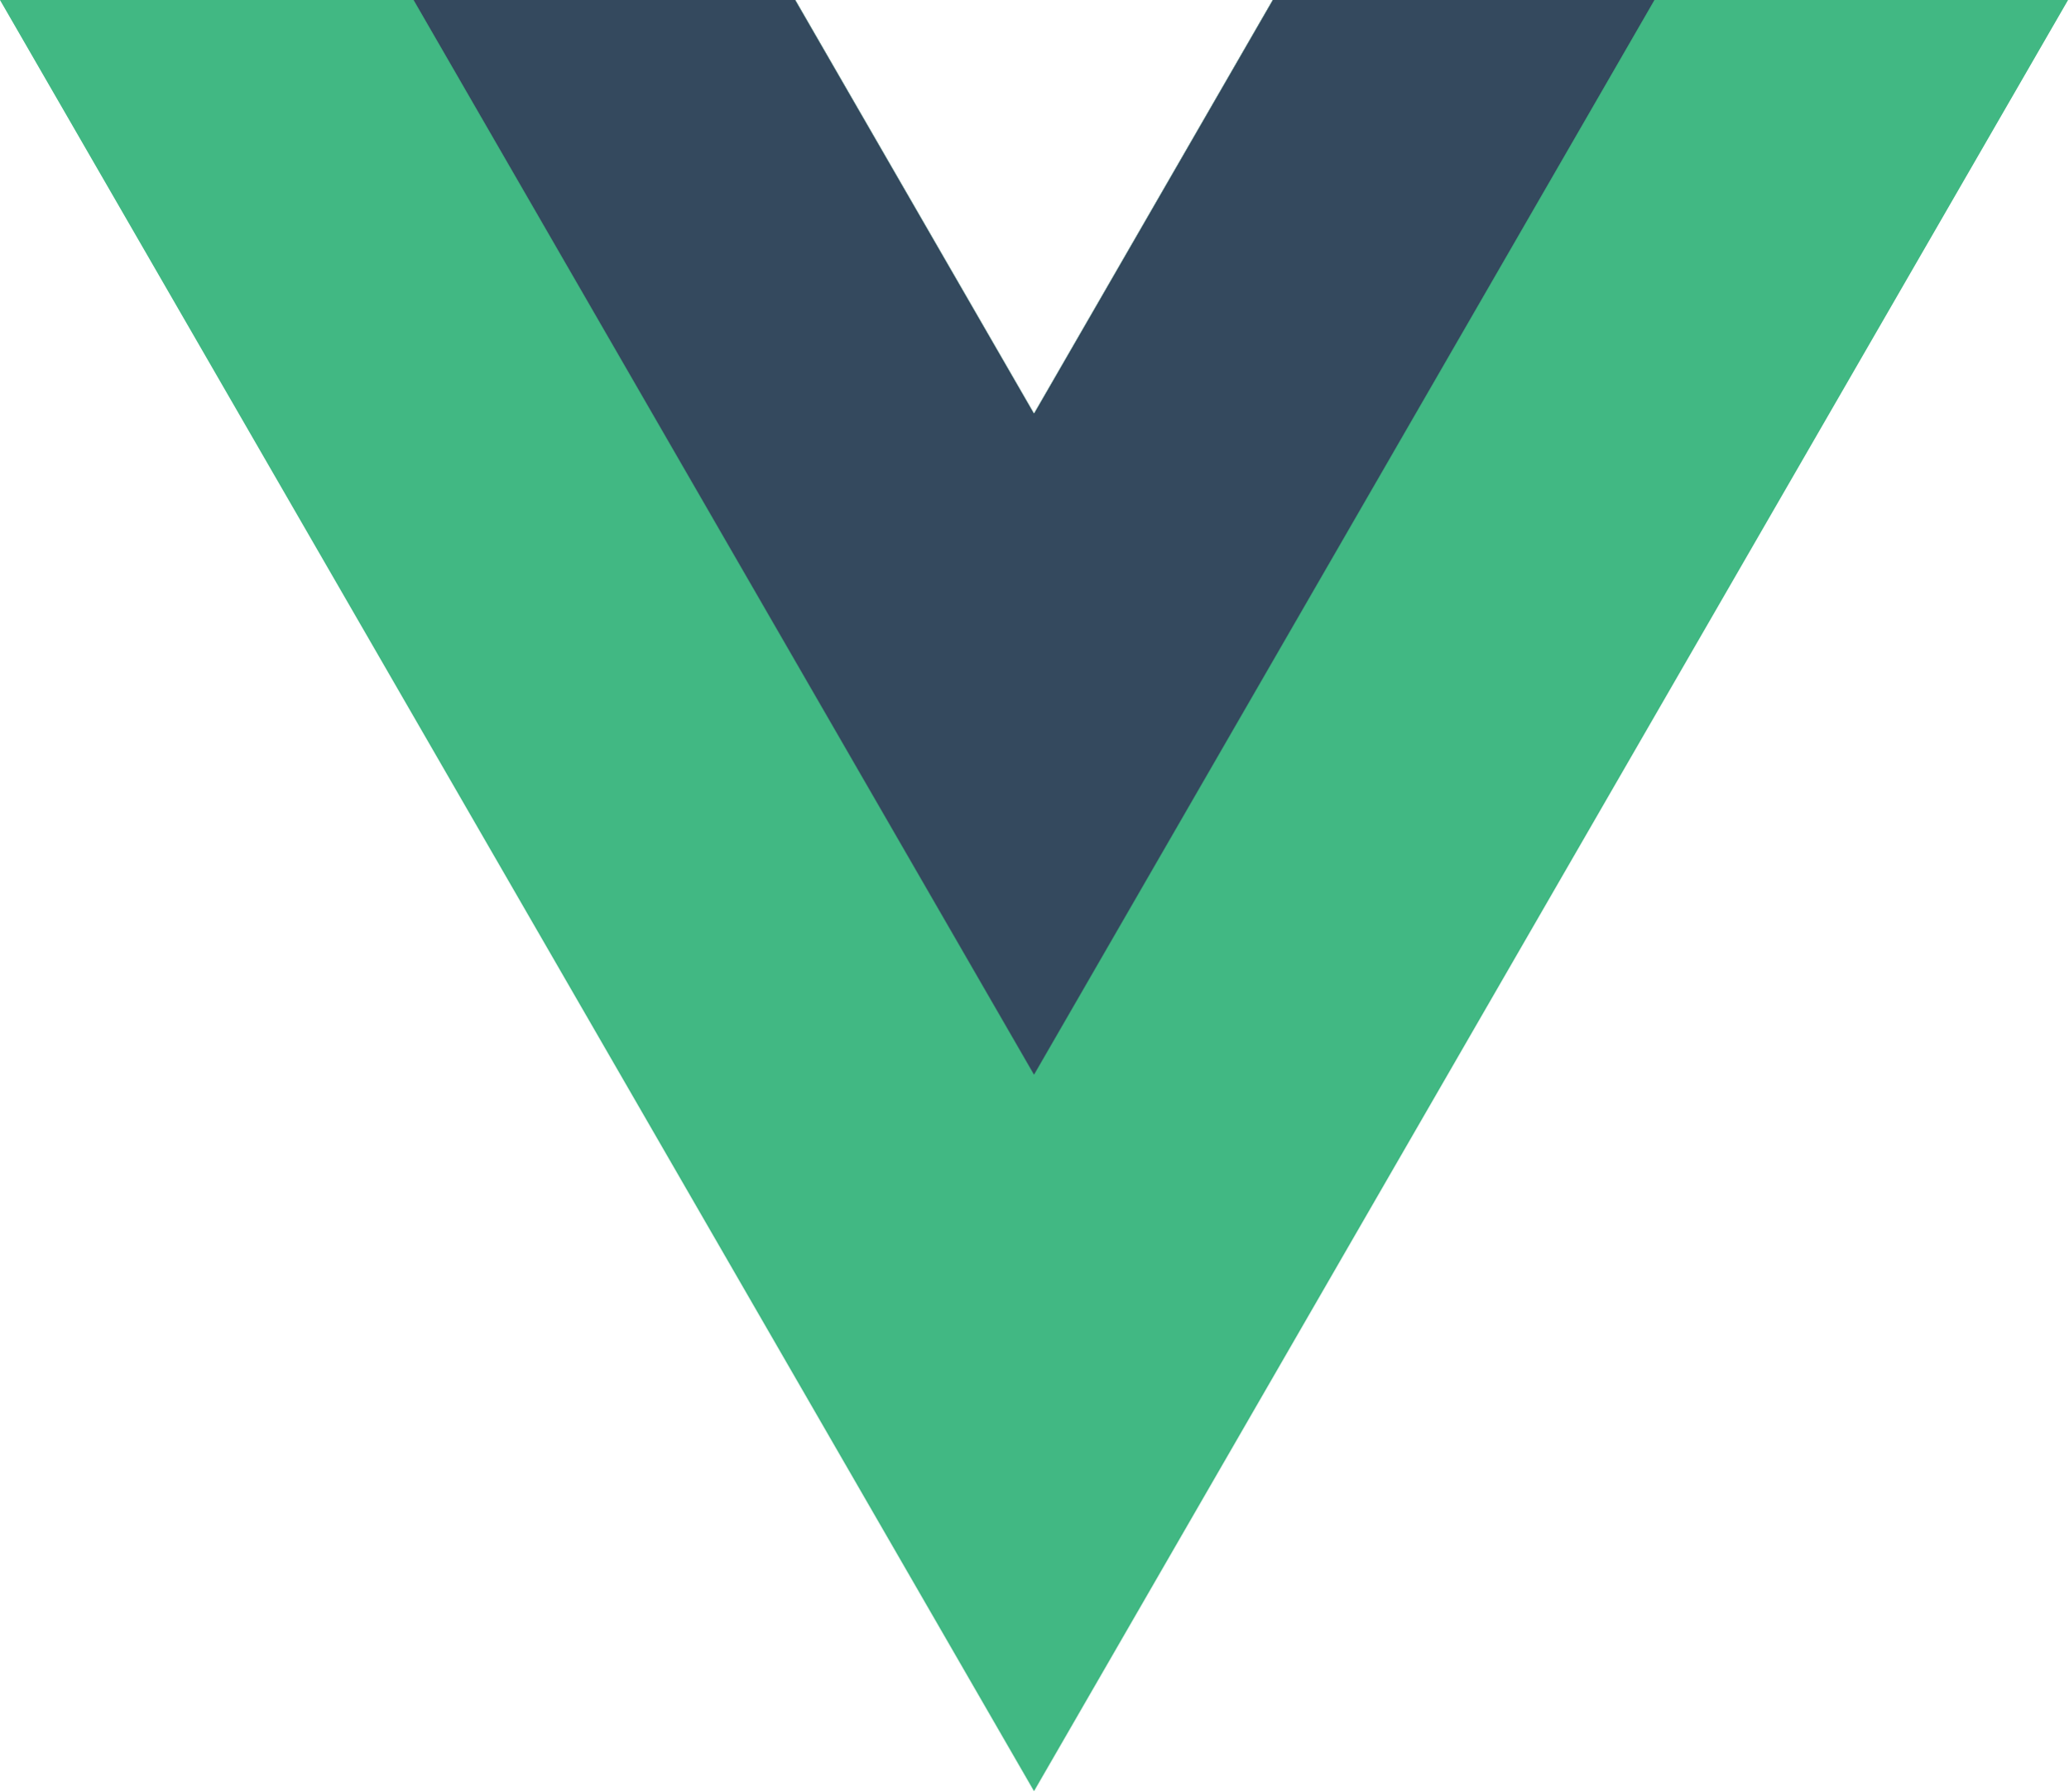
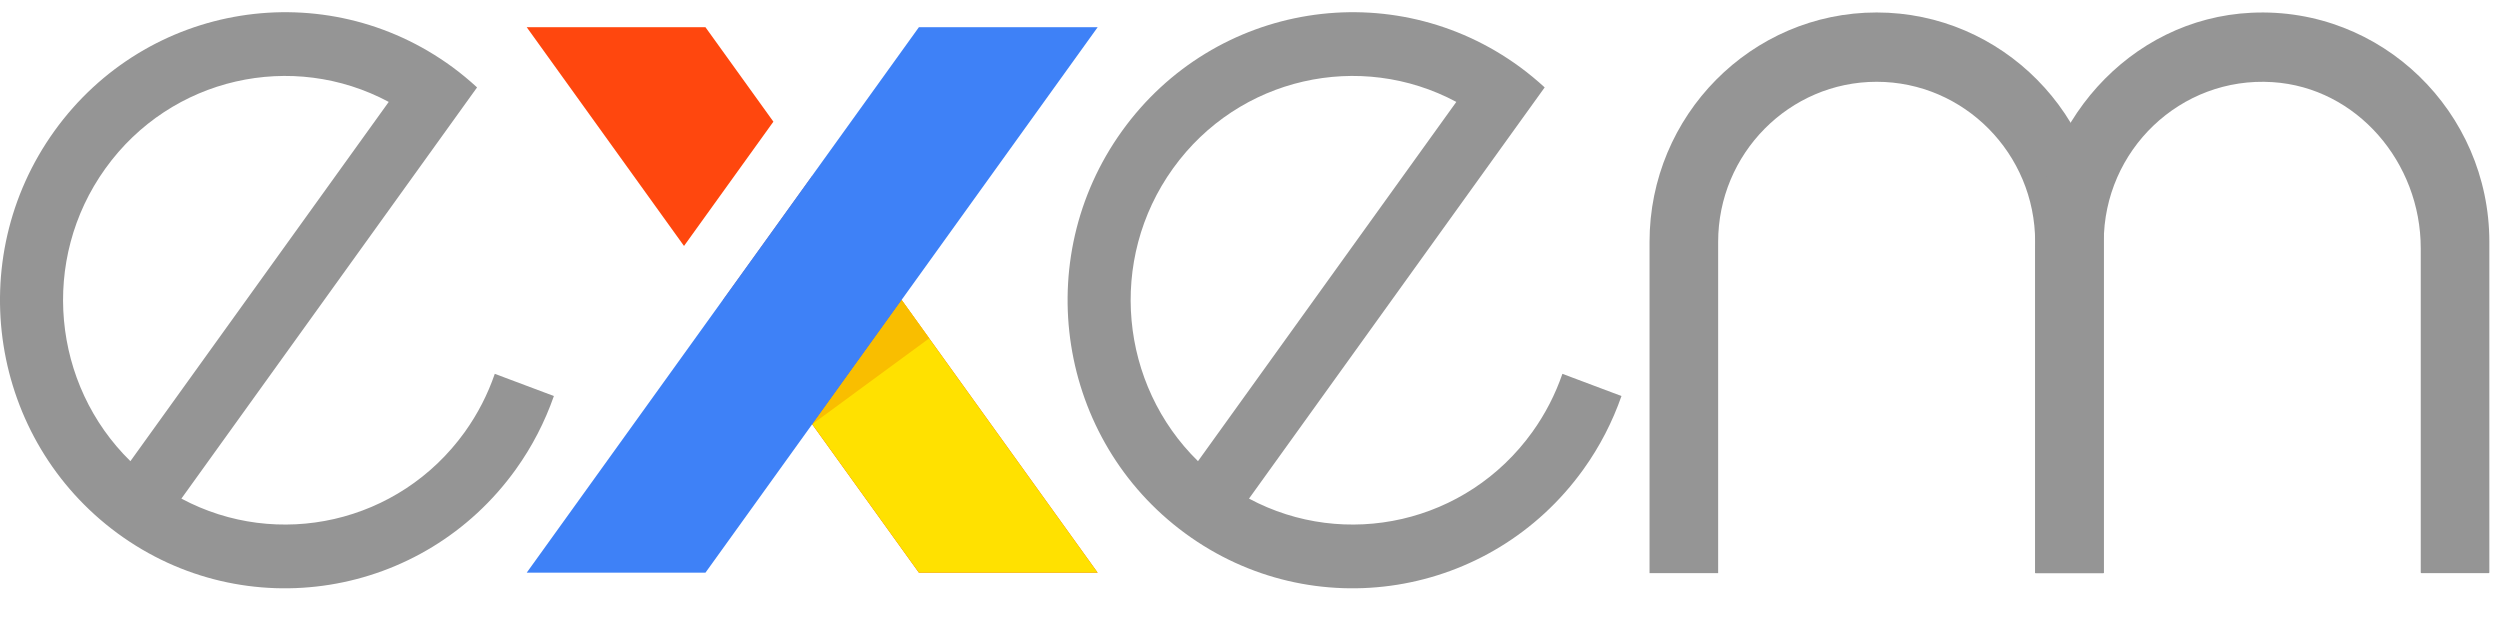
- <svg xmlns="http://www.w3.org/2000/svg" viewBox="0 0 261.76 226.69">
-   <path d="M161.096.001l-30.225 52.351L100.647.001H-.005l130.877 226.688L261.749.001z" fill="#41b883" />
-   <path d="M161.096.001l-30.225 52.351L100.647.001H52.346l78.526 136.01L209.398.001z" fill="#34495e" />
+ <svg xmlns="http://www.w3.org/2000/svg" width="81px" height="20px" viewBox="0 0 81 20" version="1.1">
+   <defs />
+   <g id="web_2" stroke="none" stroke-width="1" fill="none" fill-rule="evenodd">
+     <g id="logo" transform="translate(-20, -61)">
+       <g id="logo_2" transform="translate(20, 61)">
+         <g id="logo-white">
+           <g id="Group-3" transform="translate(34.43478, 0.081849)" fill="#959595">
+             <path d="M3.572,5.374 C5.703,2.41 9.636,1.553 12.75,3.22 L4.38,14.86 C1.85,12.383 1.441,8.338 3.572,5.374 L3.572,5.374 Z M16.187,12.03 C15.96,12.689 15.637,13.325 15.21,13.919 C13.079,16.883 9.147,17.739 6.033,16.073 L14.402,4.433 L14.402,4.433 L15.613,2.75 C15.363,2.521 15.099,2.302 14.82,2.096 C10.693,-0.933 4.918,-0.008 1.92,4.161 C-1.078,8.331 -0.164,14.167 3.963,17.197 C8.089,20.226 13.865,19.302 16.863,15.132 C17.402,14.383 17.811,13.579 18.101,12.749 L16.187,12.03 Z" id="Fill-1" />
+           </g>
+           <g id="Group-11" transform="translate(0, 0.081849)" fill="#959595">
+             <path d="M3.417,5.374 C5.548,2.41 9.481,1.553 12.595,3.22 L4.225,14.86 C1.694,12.383 1.286,8.338 3.417,5.374 L3.417,5.374 Z M16.031,12.03 C15.805,12.689 15.482,13.325 15.056,13.919 C12.924,16.883 8.991,17.739 5.877,16.073 L14.247,4.433 L14.247,4.433 L15.457,2.75 C15.207,2.521 14.944,2.302 14.665,2.096 C10.538,-0.933 4.763,-0.008 1.764,4.161 C-1.234,8.331 -0.319,14.167 3.808,17.197 C7.934,20.226 13.71,19.302 16.708,15.132 C17.246,14.383 17.656,13.579 17.946,12.749 L16.031,12.03 Z" id="Fill-9" />
+           </g>
+           <path d="M68.162,18.569 L65.939,18.569 L65.939,7.839 C65.939,4.979 63.635,2.65 60.803,2.65 C57.972,2.65 55.668,4.979 55.668,7.839 L55.668,18.569 L53.445,18.569 L53.445,7.839 C53.445,3.74 56.746,0.404 60.803,0.404 C64.861,0.404 68.162,3.74 68.162,7.839 L68.162,18.569 Z" id="Fill-12" fill="#959595" />
+           <path d="M80.634,18.569 L78.454,18.569 C78.442,18.569 78.432,18.56 78.432,18.547 L78.432,8.042 C78.432,5.27 76.367,2.836 73.629,2.661 C70.648,2.471 68.162,4.867 68.162,7.839 L68.162,18.547 C68.162,18.56 68.152,18.569 68.14,18.569 L65.96,18.569 C65.948,18.569 65.939,18.56 65.939,18.547 L65.939,8.076 C65.939,4.066 68.982,0.6 72.946,0.413 C77.162,0.213 80.655,3.622 80.655,7.839 L80.655,18.547 C80.655,18.56 80.645,18.569 80.634,18.569" id="Fill-14" fill="#959595" />
+           <polygon id="Fill-18" fill="#FF470E" points="25.058 3.942 22.857 0.882 17.066 0.882 22.162 7.969" />
+           <polygon id="Fill-20" fill="#E84B1F" points="26.32 5.697 23.424 9.725 29.773 18.555 35.564 18.555" />
+           <polygon id="Fill-22" fill="#FFE100" points="26.315 13.745 29.773 18.554 35.564 18.554 29.211 9.718" />
+           <polygon id="Fill-24" fill="#F9BE00" points="26.315 13.745 29.211 9.718 30.106 10.962" />
+           <polygon id="Fill-26" fill="#3E81F7" points="29.772 0.882 17.066 18.554 22.857 18.554 35.564 0.882" />
+         </g>
+       </g>
+     </g>
+   </g>
</svg>
